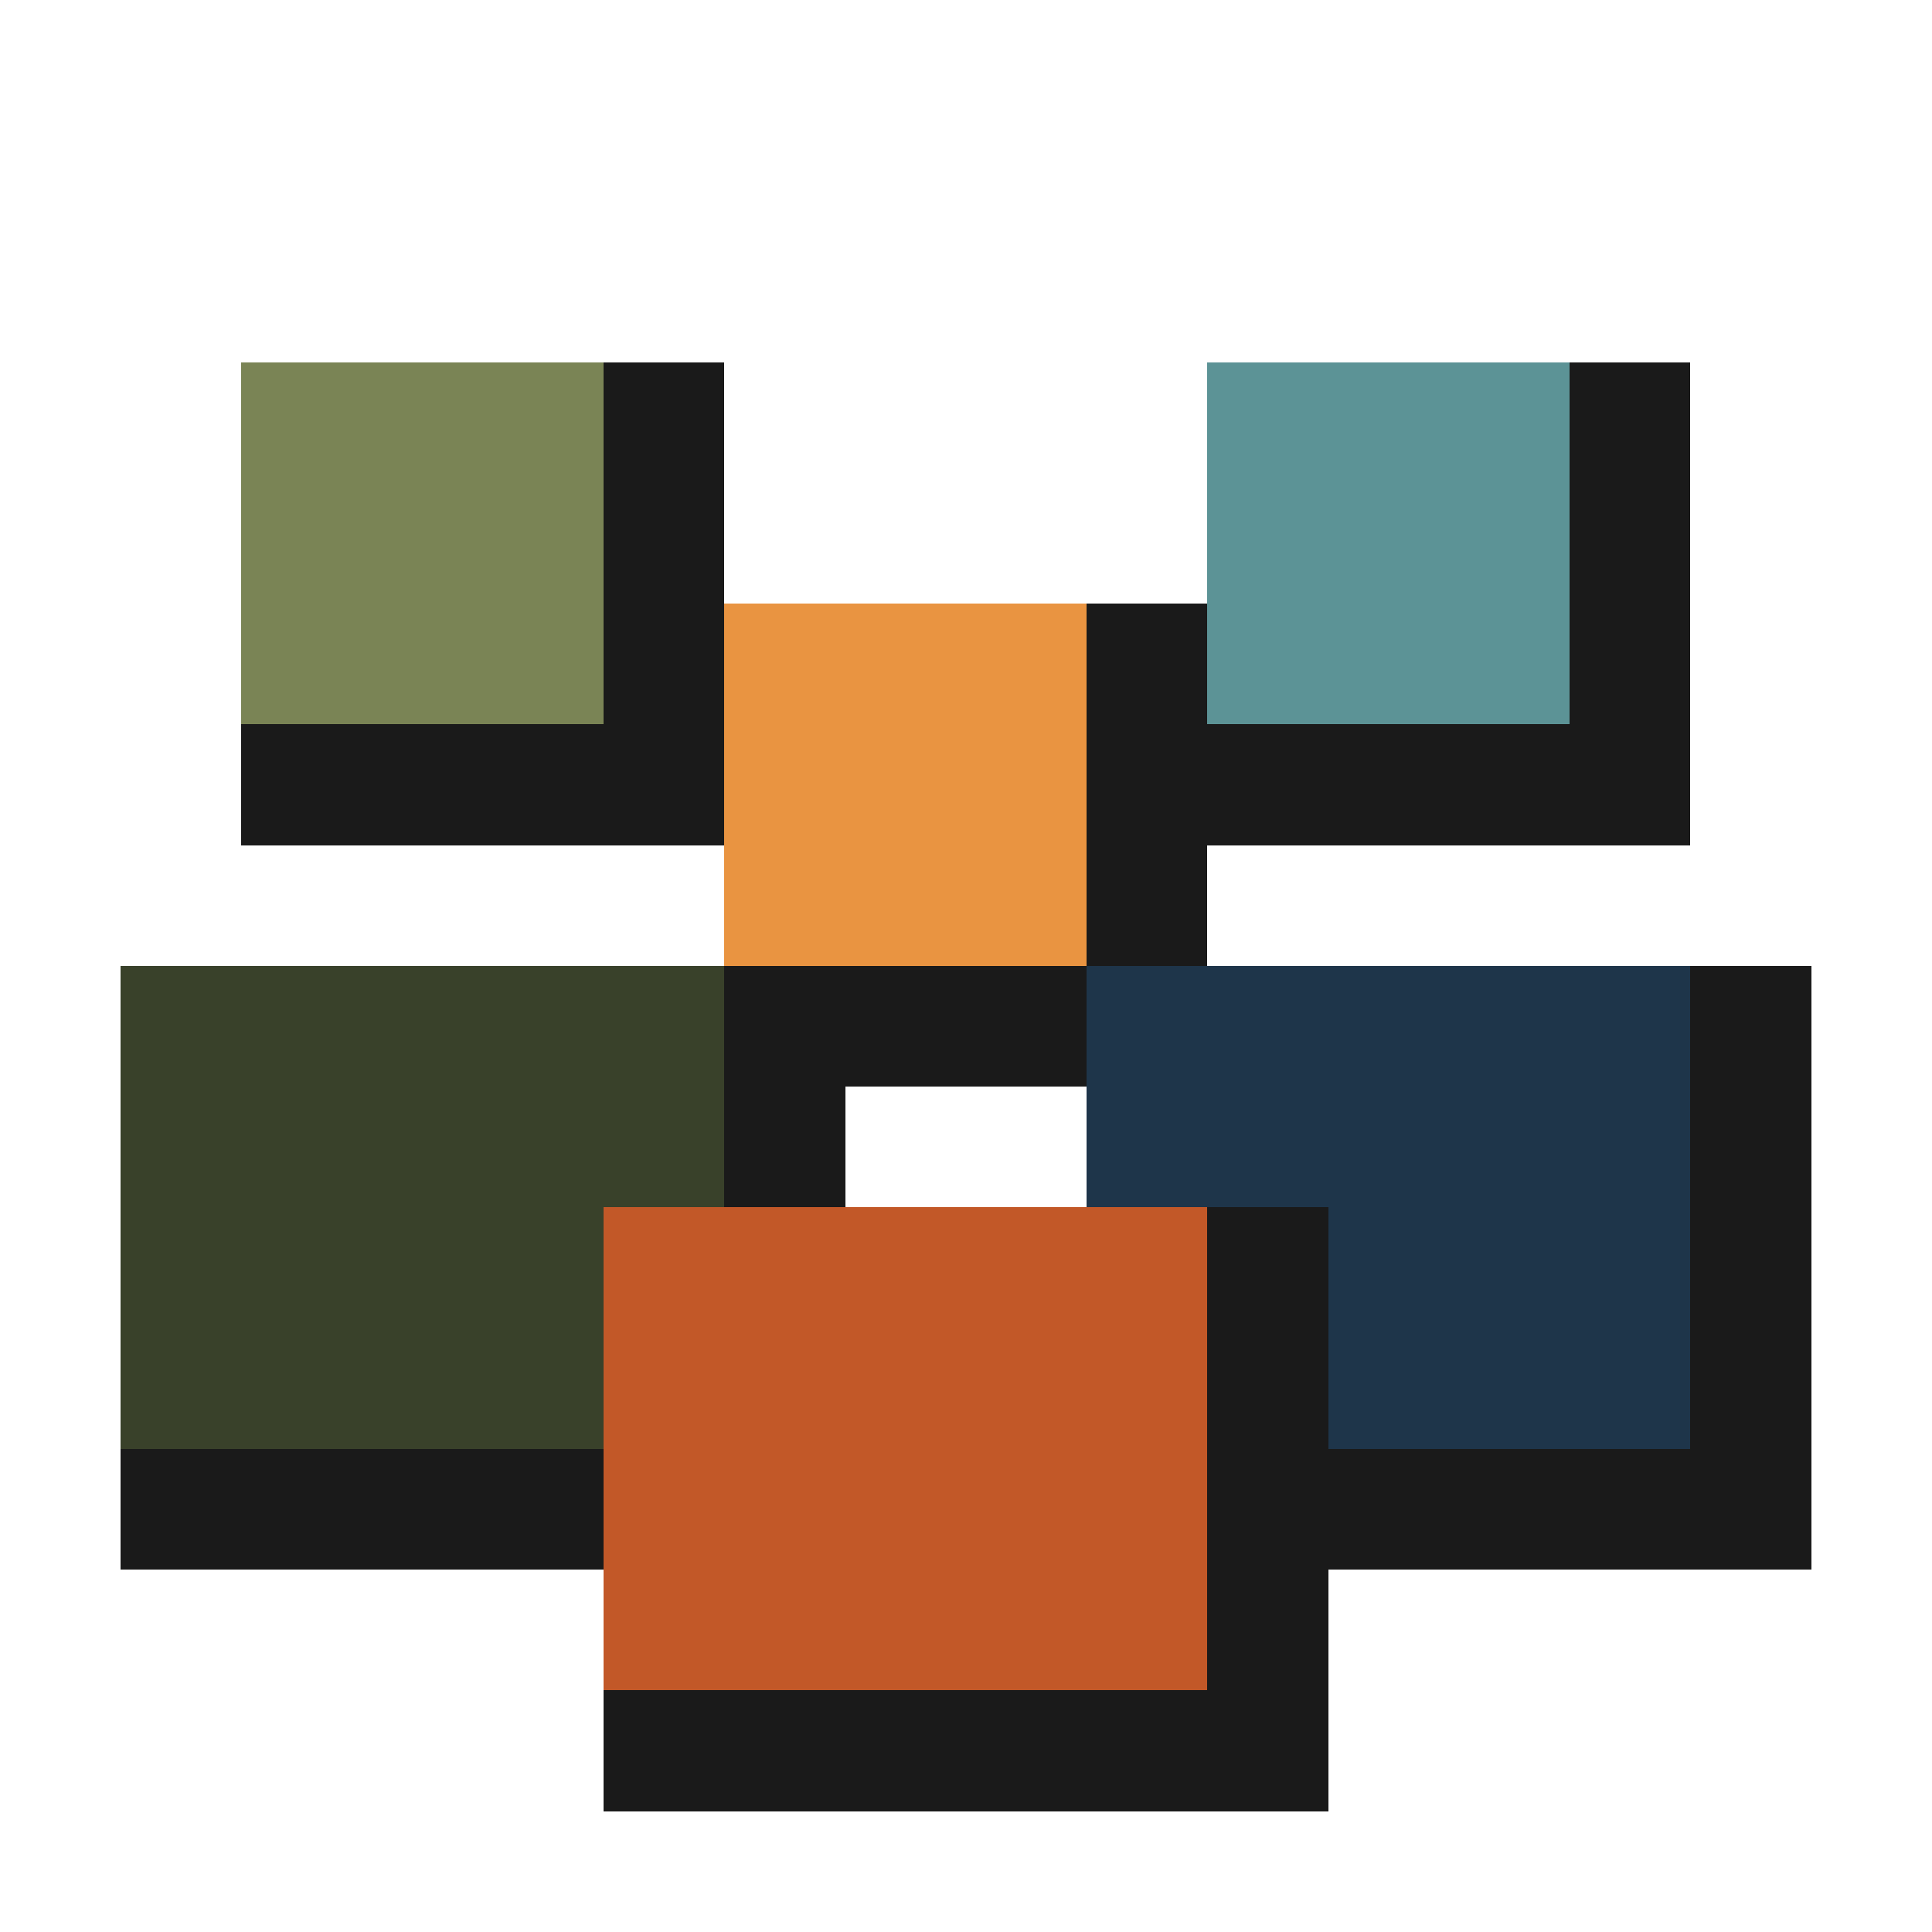
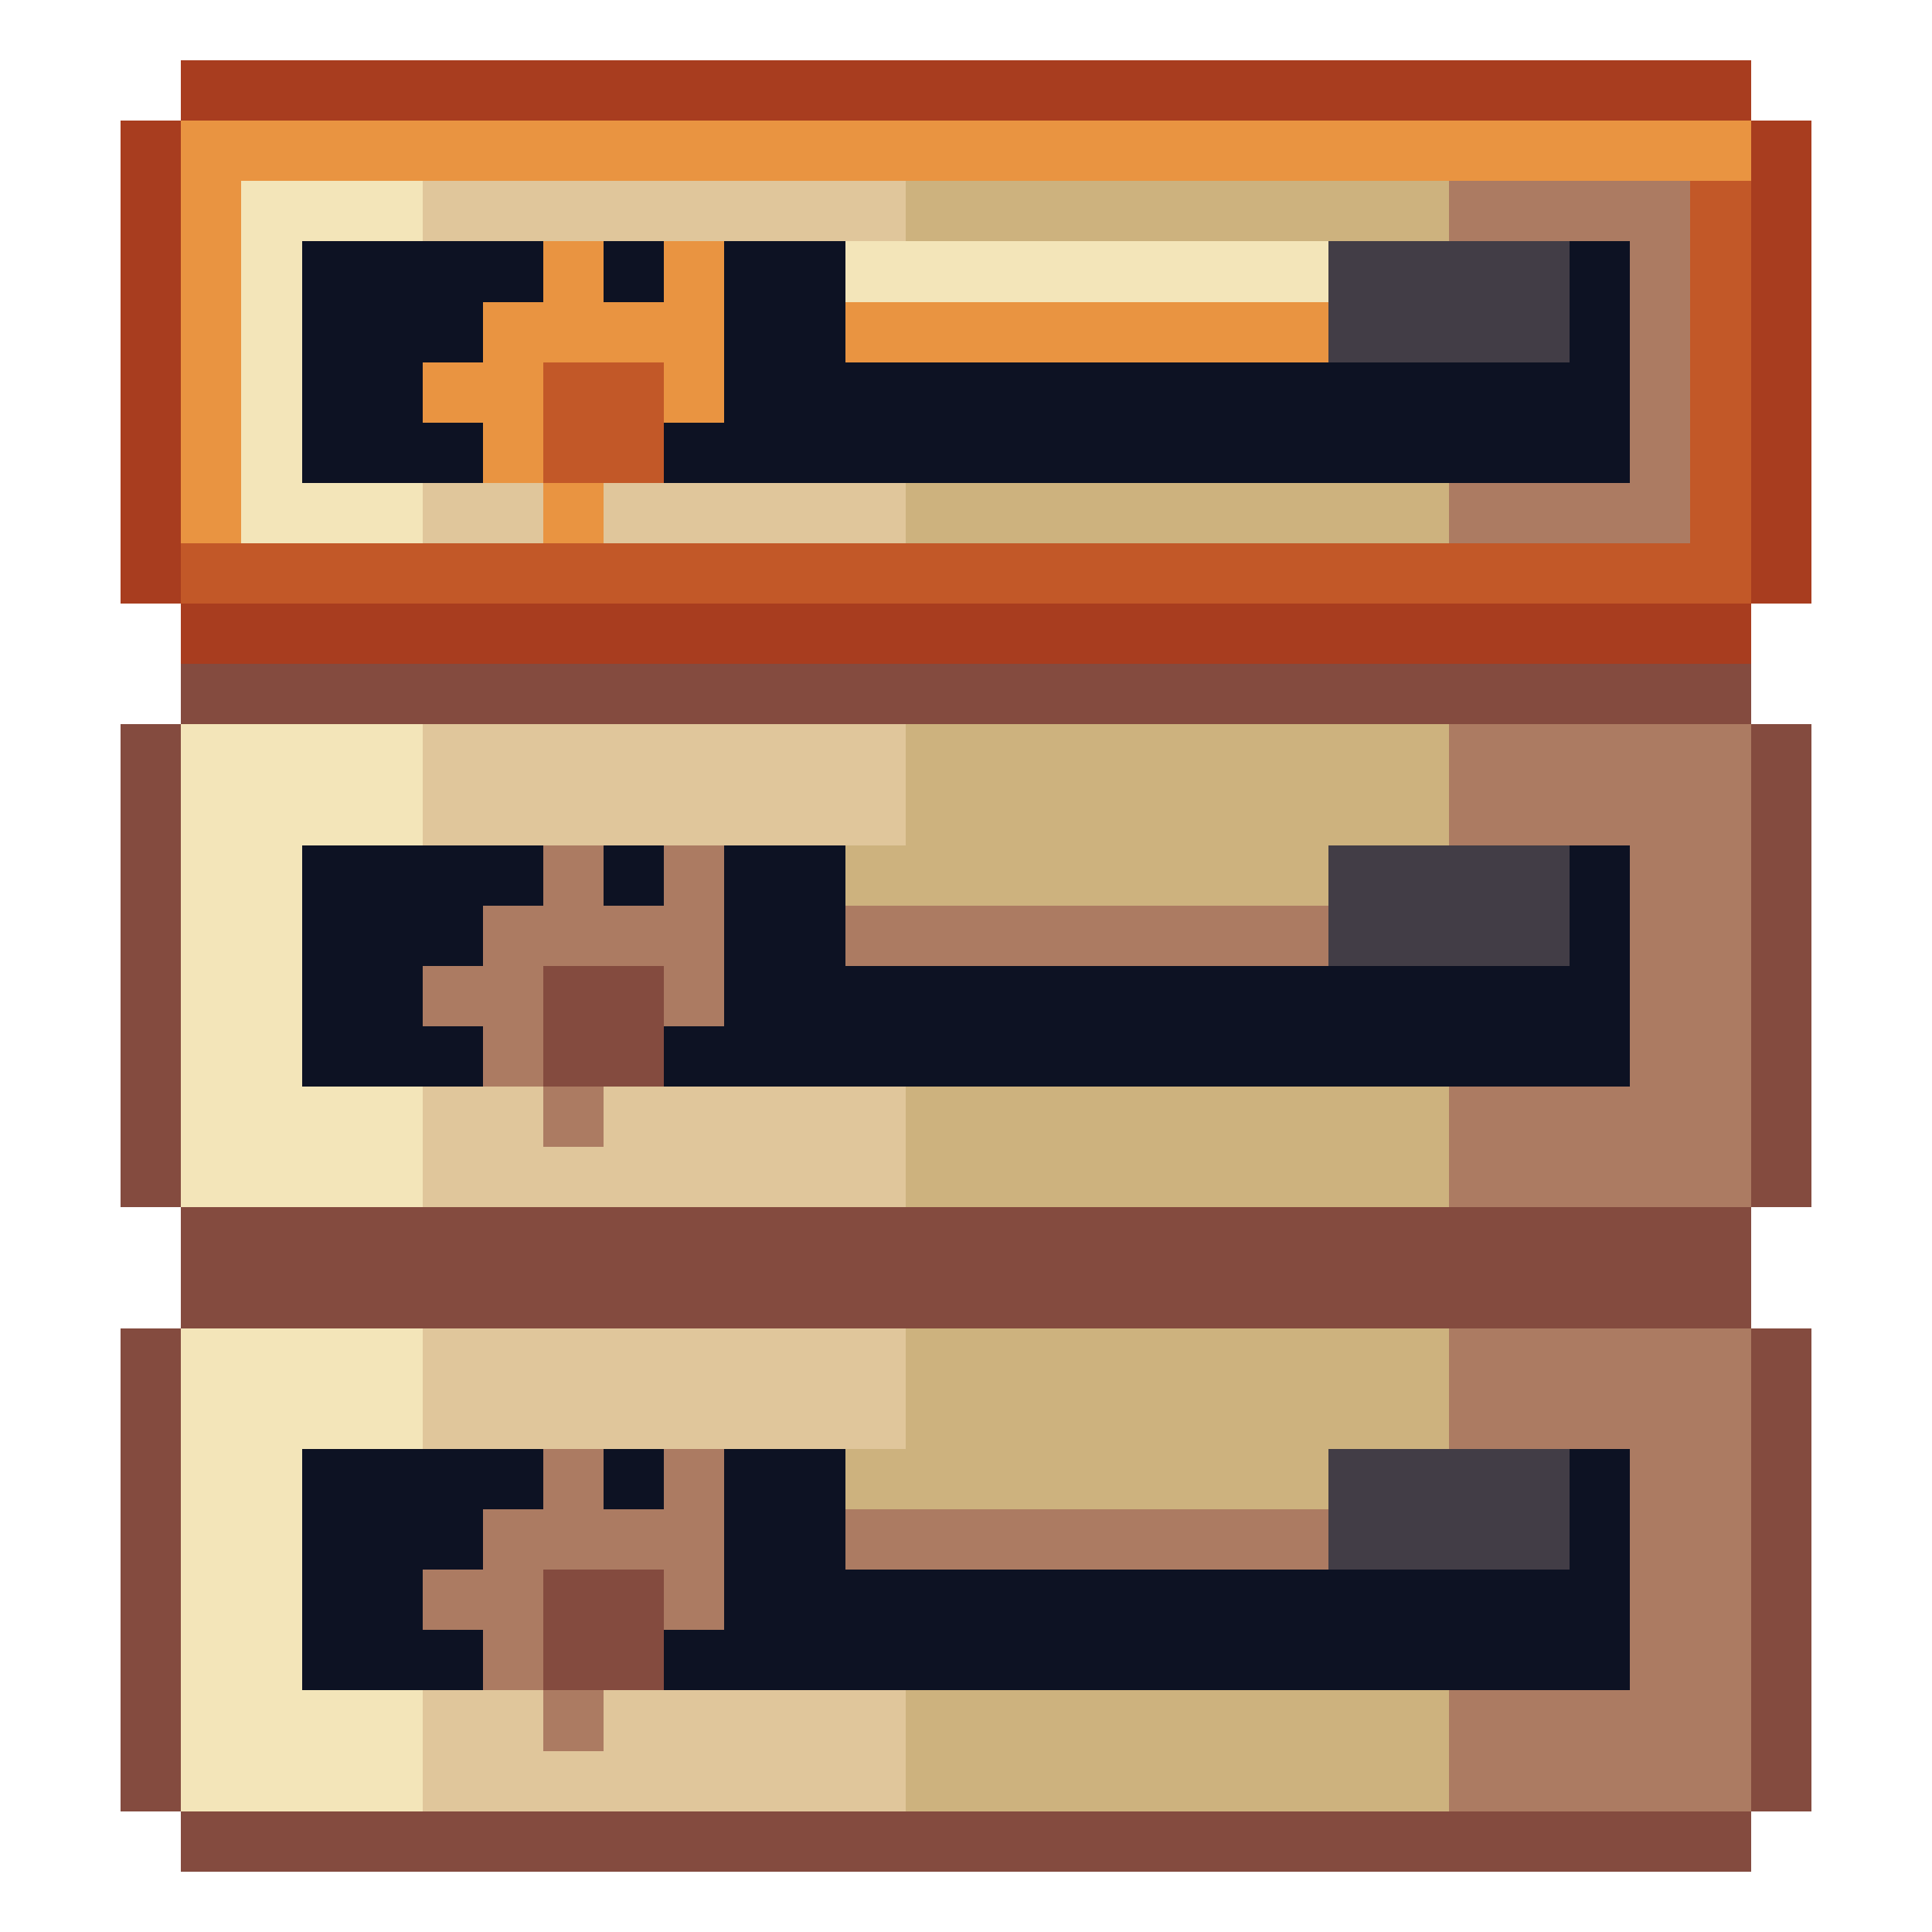
<svg xmlns="http://www.w3.org/2000/svg" viewBox="0 0 32 32" shape-rendering="crispEdges">
-   <rect x="4" y="6" width="8" height="8" fill="#1a1a1a" />
-   <rect x="4" y="6" width="6" height="6" fill="#7a8455" />
-   <rect x="20" y="6" width="8" height="8" fill="#1a1a1a" />
-   <rect x="20" y="6" width="6" height="6" fill="#5c9396" />
-   <rect x="12" y="10" width="8" height="8" fill="#1a1a1a" />
-   <rect x="12" y="10" width="6" height="6" fill="#e99441" />
-   <rect x="2" y="16" width="12" height="10" fill="#1a1a1a" />
-   <rect x="2" y="16" width="10" height="8" fill="#39412a" />
-   <rect x="18" y="16" width="12" height="10" fill="#1a1a1a" />
-   <rect x="18" y="16" width="10" height="8" fill="#1e354a" />
-   <rect x="10" y="20" width="12" height="10" fill="#1a1a1a" />
-   <rect x="10" y="20" width="10" height="8" fill="#c25828" />
+   <rect x="3" y="1" width="26" height="1" fill="#a83d1f" />
+   <rect x="2" y="2" width="1" height="1" fill="#a83d1f" />
+   <rect x="3" y="2" width="26" height="1" fill="#e99441" />
+   <rect x="29" y="2" width="1" height="1" fill="#a83d1f" />
+   <rect x="2" y="3" width="1" height="1" fill="#a83d1f" />
+   <rect x="3" y="3" width="1" height="1" fill="#e99441" />
+   <rect x="4" y="3" width="3" height="1" fill="#f3e5b9" />
+   <rect x="7" y="3" width="8" height="1" fill="#e0c69b" />
+   <rect x="15" y="3" width="9" height="1" fill="#cdb27e" />
+   <rect x="24" y="3" width="4" height="1" fill="#ac7b62" />
+   <rect x="28" y="3" width="1" height="1" fill="#c25828" />
+   <rect x="29" y="3" width="1" height="1" fill="#a83d1f" />
+   <rect x="2" y="4" width="1" height="1" fill="#a83d1f" />
+   <rect x="3" y="4" width="1" height="1" fill="#e99441" />
+   <rect x="4" y="4" width="1" height="1" fill="#f3e5b9" />
+   <rect x="5" y="4" width="4" height="1" fill="#0d1223" />
+   <rect x="9" y="4" width="1" height="1" fill="#e99441" />
+   <rect x="10" y="4" width="1" height="1" fill="#0d1223" />
+   <rect x="11" y="4" width="1" height="1" fill="#e99441" />
+   <rect x="12" y="4" width="2" height="1" fill="#0d1223" />
+   <rect x="14" y="4" width="8" height="1" fill="#f3e5b9" />
+   <rect x="22" y="4" width="4" height="1" fill="#423d46" />
+   <rect x="26" y="4" width="1" height="1" fill="#0d1223" />
+   <rect x="27" y="4" width="1" height="1" fill="#ac7b62" />
+   <rect x="28" y="4" width="1" height="1" fill="#c25828" />
+   <rect x="29" y="4" width="1" height="1" fill="#a83d1f" />
+   <rect x="2" y="5" width="1" height="1" fill="#a83d1f" />
+   <rect x="3" y="5" width="1" height="1" fill="#e99441" />
+   <rect x="4" y="5" width="1" height="1" fill="#f3e5b9" />
+   <rect x="5" y="5" width="3" height="1" fill="#0d1223" />
+   <rect x="8" y="5" width="4" height="1" fill="#e99441" />
+   <rect x="12" y="5" width="2" height="1" fill="#0d1223" />
+   <rect x="14" y="5" width="8" height="1" fill="#e99441" />
+   <rect x="22" y="5" width="4" height="1" fill="#423d46" />
+   <rect x="26" y="5" width="1" height="1" fill="#0d1223" />
+   <rect x="27" y="5" width="1" height="1" fill="#ac7b62" />
+   <rect x="28" y="5" width="1" height="1" fill="#c25828" />
+   <rect x="29" y="5" width="1" height="1" fill="#a83d1f" />
+   <rect x="2" y="6" width="1" height="1" fill="#a83d1f" />
+   <rect x="3" y="6" width="1" height="1" fill="#e99441" />
+   <rect x="4" y="6" width="1" height="1" fill="#f3e5b9" />
+   <rect x="5" y="6" width="2" height="1" fill="#0d1223" />
+   <rect x="7" y="6" width="2" height="1" fill="#e99441" />
+   <rect x="9" y="6" width="2" height="1" fill="#c25828" />
+   <rect x="11" y="6" width="1" height="1" fill="#e99441" />
+   <rect x="12" y="6" width="15" height="1" fill="#0d1223" />
+   <rect x="27" y="6" width="1" height="1" fill="#ac7b62" />
+   <rect x="28" y="6" width="1" height="1" fill="#c25828" />
+   <rect x="29" y="6" width="1" height="1" fill="#a83d1f" />
+   <rect x="2" y="7" width="1" height="1" fill="#a83d1f" />
+   <rect x="3" y="7" width="1" height="1" fill="#e99441" />
+   <rect x="4" y="7" width="1" height="1" fill="#f3e5b9" />
+   <rect x="5" y="7" width="3" height="1" fill="#0d1223" />
+   <rect x="8" y="7" width="1" height="1" fill="#e99441" />
+   <rect x="9" y="7" width="2" height="1" fill="#c25828" />
+   <rect x="11" y="7" width="16" height="1" fill="#0d1223" />
+   <rect x="27" y="7" width="1" height="1" fill="#ac7b62" />
+   <rect x="28" y="7" width="1" height="1" fill="#c25828" />
+   <rect x="29" y="7" width="1" height="1" fill="#a83d1f" />
+   <rect x="2" y="8" width="1" height="1" fill="#a83d1f" />
+   <rect x="3" y="8" width="1" height="1" fill="#e99441" />
+   <rect x="4" y="8" width="3" height="1" fill="#f3e5b9" />
+   <rect x="7" y="8" width="2" height="1" fill="#e0c69b" />
+   <rect x="9" y="8" width="1" height="1" fill="#e99441" />
+   <rect x="10" y="8" width="5" height="1" fill="#e0c69b" />
+   <rect x="15" y="8" width="9" height="1" fill="#cdb27e" />
+   <rect x="24" y="8" width="4" height="1" fill="#ac7b62" />
+   <rect x="28" y="8" width="1" height="1" fill="#c25828" />
+   <rect x="29" y="8" width="1" height="1" fill="#a83d1f" />
+   <rect x="2" y="9" width="1" height="1" fill="#a83d1f" />
+   <rect x="3" y="9" width="26" height="1" fill="#c25828" />
+   <rect x="29" y="9" width="1" height="1" fill="#a83d1f" />
+   <rect x="3" y="10" width="26" height="1" fill="#a83d1f" />
+   <rect x="3" y="11" width="26" height="1" fill="#844b3f" />
+   <rect x="2" y="12" width="1" height="1" fill="#844b3f" />
+   <rect x="3" y="12" width="4" height="1" fill="#f3e5b9" />
+   <rect x="7" y="12" width="8" height="1" fill="#e0c69b" />
+   <rect x="15" y="12" width="9" height="1" fill="#cdb27e" />
+   <rect x="24" y="12" width="5" height="1" fill="#ac7b62" />
+   <rect x="29" y="12" width="1" height="1" fill="#844b3f" />
+   <rect x="2" y="13" width="1" height="1" fill="#844b3f" />
+   <rect x="3" y="13" width="4" height="1" fill="#f3e5b9" />
+   <rect x="7" y="13" width="8" height="1" fill="#e0c69b" />
+   <rect x="15" y="13" width="9" height="1" fill="#cdb27e" />
+   <rect x="24" y="13" width="5" height="1" fill="#ac7b62" />
+   <rect x="29" y="13" width="1" height="1" fill="#844b3f" />
+   <rect x="2" y="14" width="1" height="1" fill="#844b3f" />
+   <rect x="3" y="14" width="2" height="1" fill="#f3e5b9" />
+   <rect x="5" y="14" width="4" height="1" fill="#0d1223" />
+   <rect x="9" y="14" width="1" height="1" fill="#ac7b62" />
+   <rect x="10" y="14" width="1" height="1" fill="#0d1223" />
+   <rect x="11" y="14" width="1" height="1" fill="#ac7b62" />
+   <rect x="12" y="14" width="2" height="1" fill="#0d1223" />
+   <rect x="14" y="14" width="8" height="1" fill="#cdb27e" />
+   <rect x="22" y="14" width="4" height="1" fill="#423d46" />
+   <rect x="26" y="14" width="1" height="1" fill="#0d1223" />
+   <rect x="27" y="14" width="2" height="1" fill="#ac7b62" />
+   <rect x="29" y="14" width="1" height="1" fill="#844b3f" />
+   <rect x="2" y="15" width="1" height="1" fill="#844b3f" />
+   <rect x="3" y="15" width="2" height="1" fill="#f3e5b9" />
+   <rect x="5" y="15" width="3" height="1" fill="#0d1223" />
+   <rect x="8" y="15" width="4" height="1" fill="#ac7b62" />
+   <rect x="12" y="15" width="2" height="1" fill="#0d1223" />
+   <rect x="14" y="15" width="8" height="1" fill="#ac7b62" />
+   <rect x="22" y="15" width="4" height="1" fill="#423d46" />
+   <rect x="26" y="15" width="1" height="1" fill="#0d1223" />
+   <rect x="27" y="15" width="2" height="1" fill="#ac7b62" />
+   <rect x="29" y="15" width="1" height="1" fill="#844b3f" />
+   <rect x="2" y="16" width="1" height="1" fill="#844b3f" />
+   <rect x="3" y="16" width="2" height="1" fill="#f3e5b9" />
+   <rect x="5" y="16" width="2" height="1" fill="#0d1223" />
+   <rect x="7" y="16" width="2" height="1" fill="#ac7b62" />
+   <rect x="9" y="16" width="2" height="1" fill="#844b3f" />
+   <rect x="11" y="16" width="1" height="1" fill="#ac7b62" />
+   <rect x="12" y="16" width="15" height="1" fill="#0d1223" />
+   <rect x="27" y="16" width="2" height="1" fill="#ac7b62" />
+   <rect x="29" y="16" width="1" height="1" fill="#844b3f" />
+   <rect x="2" y="17" width="1" height="1" fill="#844b3f" />
+   <rect x="3" y="17" width="2" height="1" fill="#f3e5b9" />
+   <rect x="5" y="17" width="3" height="1" fill="#0d1223" />
+   <rect x="8" y="17" width="1" height="1" fill="#ac7b62" />
+   <rect x="9" y="17" width="2" height="1" fill="#844b3f" />
+   <rect x="11" y="17" width="16" height="1" fill="#0d1223" />
+   <rect x="27" y="17" width="2" height="1" fill="#ac7b62" />
+   <rect x="29" y="17" width="1" height="1" fill="#844b3f" />
+   <rect x="2" y="18" width="1" height="1" fill="#844b3f" />
+   <rect x="3" y="18" width="4" height="1" fill="#f3e5b9" />
+   <rect x="7" y="18" width="2" height="1" fill="#e0c69b" />
+   <rect x="9" y="18" width="1" height="1" fill="#ac7b62" />
+   <rect x="10" y="18" width="5" height="1" fill="#e0c69b" />
+   <rect x="15" y="18" width="9" height="1" fill="#cdb27e" />
+   <rect x="24" y="18" width="5" height="1" fill="#ac7b62" />
+   <rect x="29" y="18" width="1" height="1" fill="#844b3f" />
+   <rect x="2" y="19" width="1" height="1" fill="#844b3f" />
+   <rect x="3" y="19" width="4" height="1" fill="#f3e5b9" />
+   <rect x="7" y="19" width="8" height="1" fill="#e0c69b" />
+   <rect x="15" y="19" width="9" height="1" fill="#cdb27e" />
+   <rect x="24" y="19" width="5" height="1" fill="#ac7b62" />
+   <rect x="29" y="19" width="1" height="1" fill="#844b3f" />
+   <rect x="3" y="20" width="26" height="1" fill="#844b3f" />
+   <rect x="3" y="21" width="26" height="1" fill="#844b3f" />
+   <rect x="2" y="22" width="1" height="1" fill="#844b3f" />
+   <rect x="3" y="22" width="4" height="1" fill="#f3e5b9" />
+   <rect x="7" y="22" width="8" height="1" fill="#e0c69b" />
+   <rect x="15" y="22" width="9" height="1" fill="#cdb27e" />
+   <rect x="24" y="22" width="5" height="1" fill="#ac7b62" />
+   <rect x="29" y="22" width="1" height="1" fill="#844b3f" />
+   <rect x="2" y="23" width="1" height="1" fill="#844b3f" />
+   <rect x="3" y="23" width="4" height="1" fill="#f3e5b9" />
+   <rect x="7" y="23" width="8" height="1" fill="#e0c69b" />
+   <rect x="15" y="23" width="9" height="1" fill="#cdb27e" />
+   <rect x="24" y="23" width="5" height="1" fill="#ac7b62" />
+   <rect x="29" y="23" width="1" height="1" fill="#844b3f" />
+   <rect x="2" y="24" width="1" height="1" fill="#844b3f" />
+   <rect x="3" y="24" width="2" height="1" fill="#f3e5b9" />
+   <rect x="5" y="24" width="4" height="1" fill="#0d1223" />
+   <rect x="9" y="24" width="1" height="1" fill="#ac7b62" />
+   <rect x="10" y="24" width="1" height="1" fill="#0d1223" />
+   <rect x="11" y="24" width="1" height="1" fill="#ac7b62" />
+   <rect x="12" y="24" width="2" height="1" fill="#0d1223" />
+   <rect x="14" y="24" width="8" height="1" fill="#cdb27e" />
+   <rect x="22" y="24" width="4" height="1" fill="#423d46" />
+   <rect x="26" y="24" width="1" height="1" fill="#0d1223" />
+   <rect x="27" y="24" width="2" height="1" fill="#ac7b62" />
+   <rect x="29" y="24" width="1" height="1" fill="#844b3f" />
+   <rect x="2" y="25" width="1" height="1" fill="#844b3f" />
+   <rect x="3" y="25" width="2" height="1" fill="#f3e5b9" />
+   <rect x="5" y="25" width="3" height="1" fill="#0d1223" />
+   <rect x="8" y="25" width="4" height="1" fill="#ac7b62" />
+   <rect x="12" y="25" width="2" height="1" fill="#0d1223" />
+   <rect x="14" y="25" width="8" height="1" fill="#ac7b62" />
+   <rect x="22" y="25" width="4" height="1" fill="#423d46" />
+   <rect x="26" y="25" width="1" height="1" fill="#0d1223" />
+   <rect x="27" y="25" width="2" height="1" fill="#ac7b62" />
+   <rect x="29" y="25" width="1" height="1" fill="#844b3f" />
+   <rect x="2" y="26" width="1" height="1" fill="#844b3f" />
+   <rect x="3" y="26" width="2" height="1" fill="#f3e5b9" />
+   <rect x="5" y="26" width="2" height="1" fill="#0d1223" />
+   <rect x="7" y="26" width="2" height="1" fill="#ac7b62" />
+   <rect x="9" y="26" width="2" height="1" fill="#844b3f" />
+   <rect x="11" y="26" width="1" height="1" fill="#ac7b62" />
+   <rect x="12" y="26" width="15" height="1" fill="#0d1223" />
+   <rect x="27" y="26" width="2" height="1" fill="#ac7b62" />
+   <rect x="29" y="26" width="1" height="1" fill="#844b3f" />
+   <rect x="2" y="27" width="1" height="1" fill="#844b3f" />
+   <rect x="3" y="27" width="2" height="1" fill="#f3e5b9" />
+   <rect x="5" y="27" width="3" height="1" fill="#0d1223" />
+   <rect x="8" y="27" width="1" height="1" fill="#ac7b62" />
+   <rect x="9" y="27" width="2" height="1" fill="#844b3f" />
+   <rect x="11" y="27" width="16" height="1" fill="#0d1223" />
+   <rect x="27" y="27" width="2" height="1" fill="#ac7b62" />
+   <rect x="29" y="27" width="1" height="1" fill="#844b3f" />
+   <rect x="2" y="28" width="1" height="1" fill="#844b3f" />
+   <rect x="3" y="28" width="4" height="1" fill="#f3e5b9" />
+   <rect x="7" y="28" width="2" height="1" fill="#e0c69b" />
+   <rect x="9" y="28" width="1" height="1" fill="#ac7b62" />
+   <rect x="10" y="28" width="5" height="1" fill="#e0c69b" />
+   <rect x="15" y="28" width="9" height="1" fill="#cdb27e" />
+   <rect x="24" y="28" width="5" height="1" fill="#ac7b62" />
+   <rect x="29" y="28" width="1" height="1" fill="#844b3f" />
+   <rect x="2" y="29" width="1" height="1" fill="#844b3f" />
+   <rect x="3" y="29" width="4" height="1" fill="#f3e5b9" />
+   <rect x="7" y="29" width="8" height="1" fill="#e0c69b" />
+   <rect x="15" y="29" width="9" height="1" fill="#cdb27e" />
+   <rect x="24" y="29" width="5" height="1" fill="#ac7b62" />
+   <rect x="29" y="29" width="1" height="1" fill="#844b3f" />
+   <rect x="3" y="30" width="26" height="1" fill="#844b3f" />
</svg>
